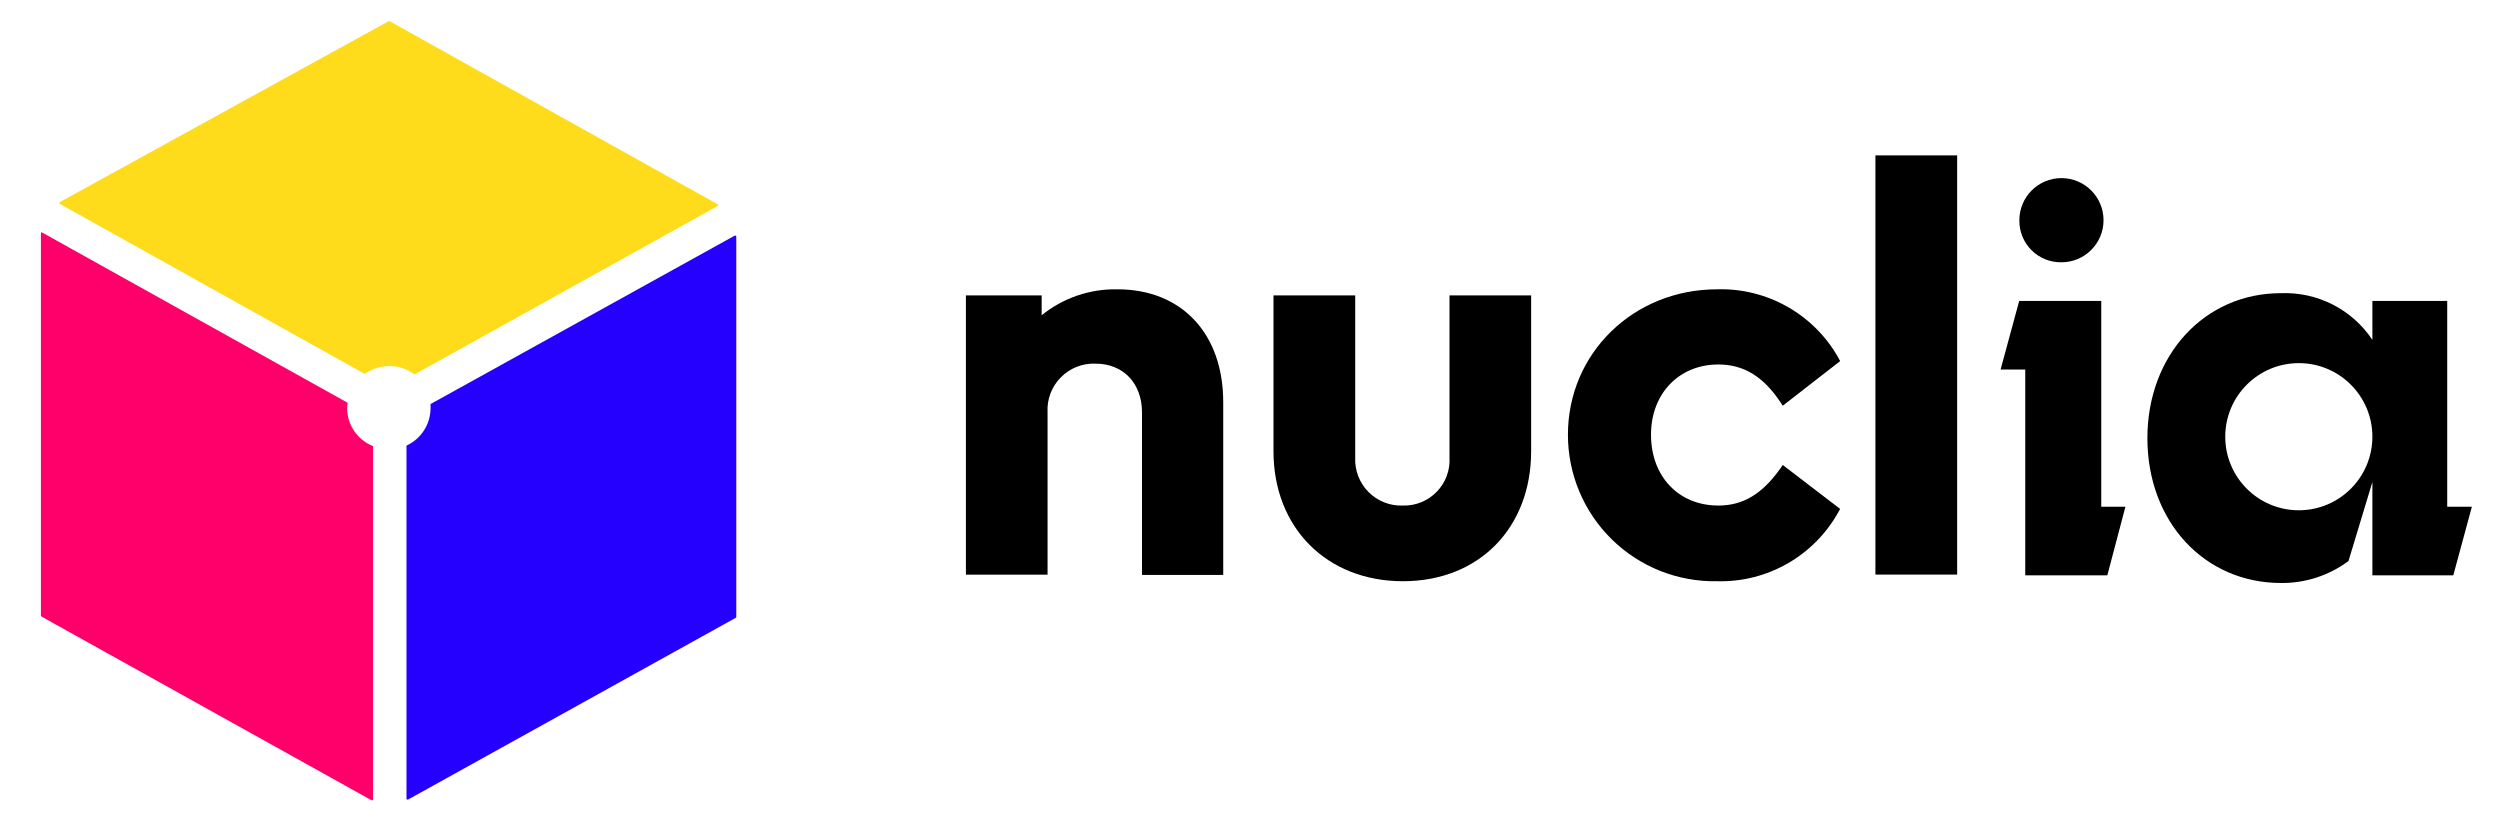
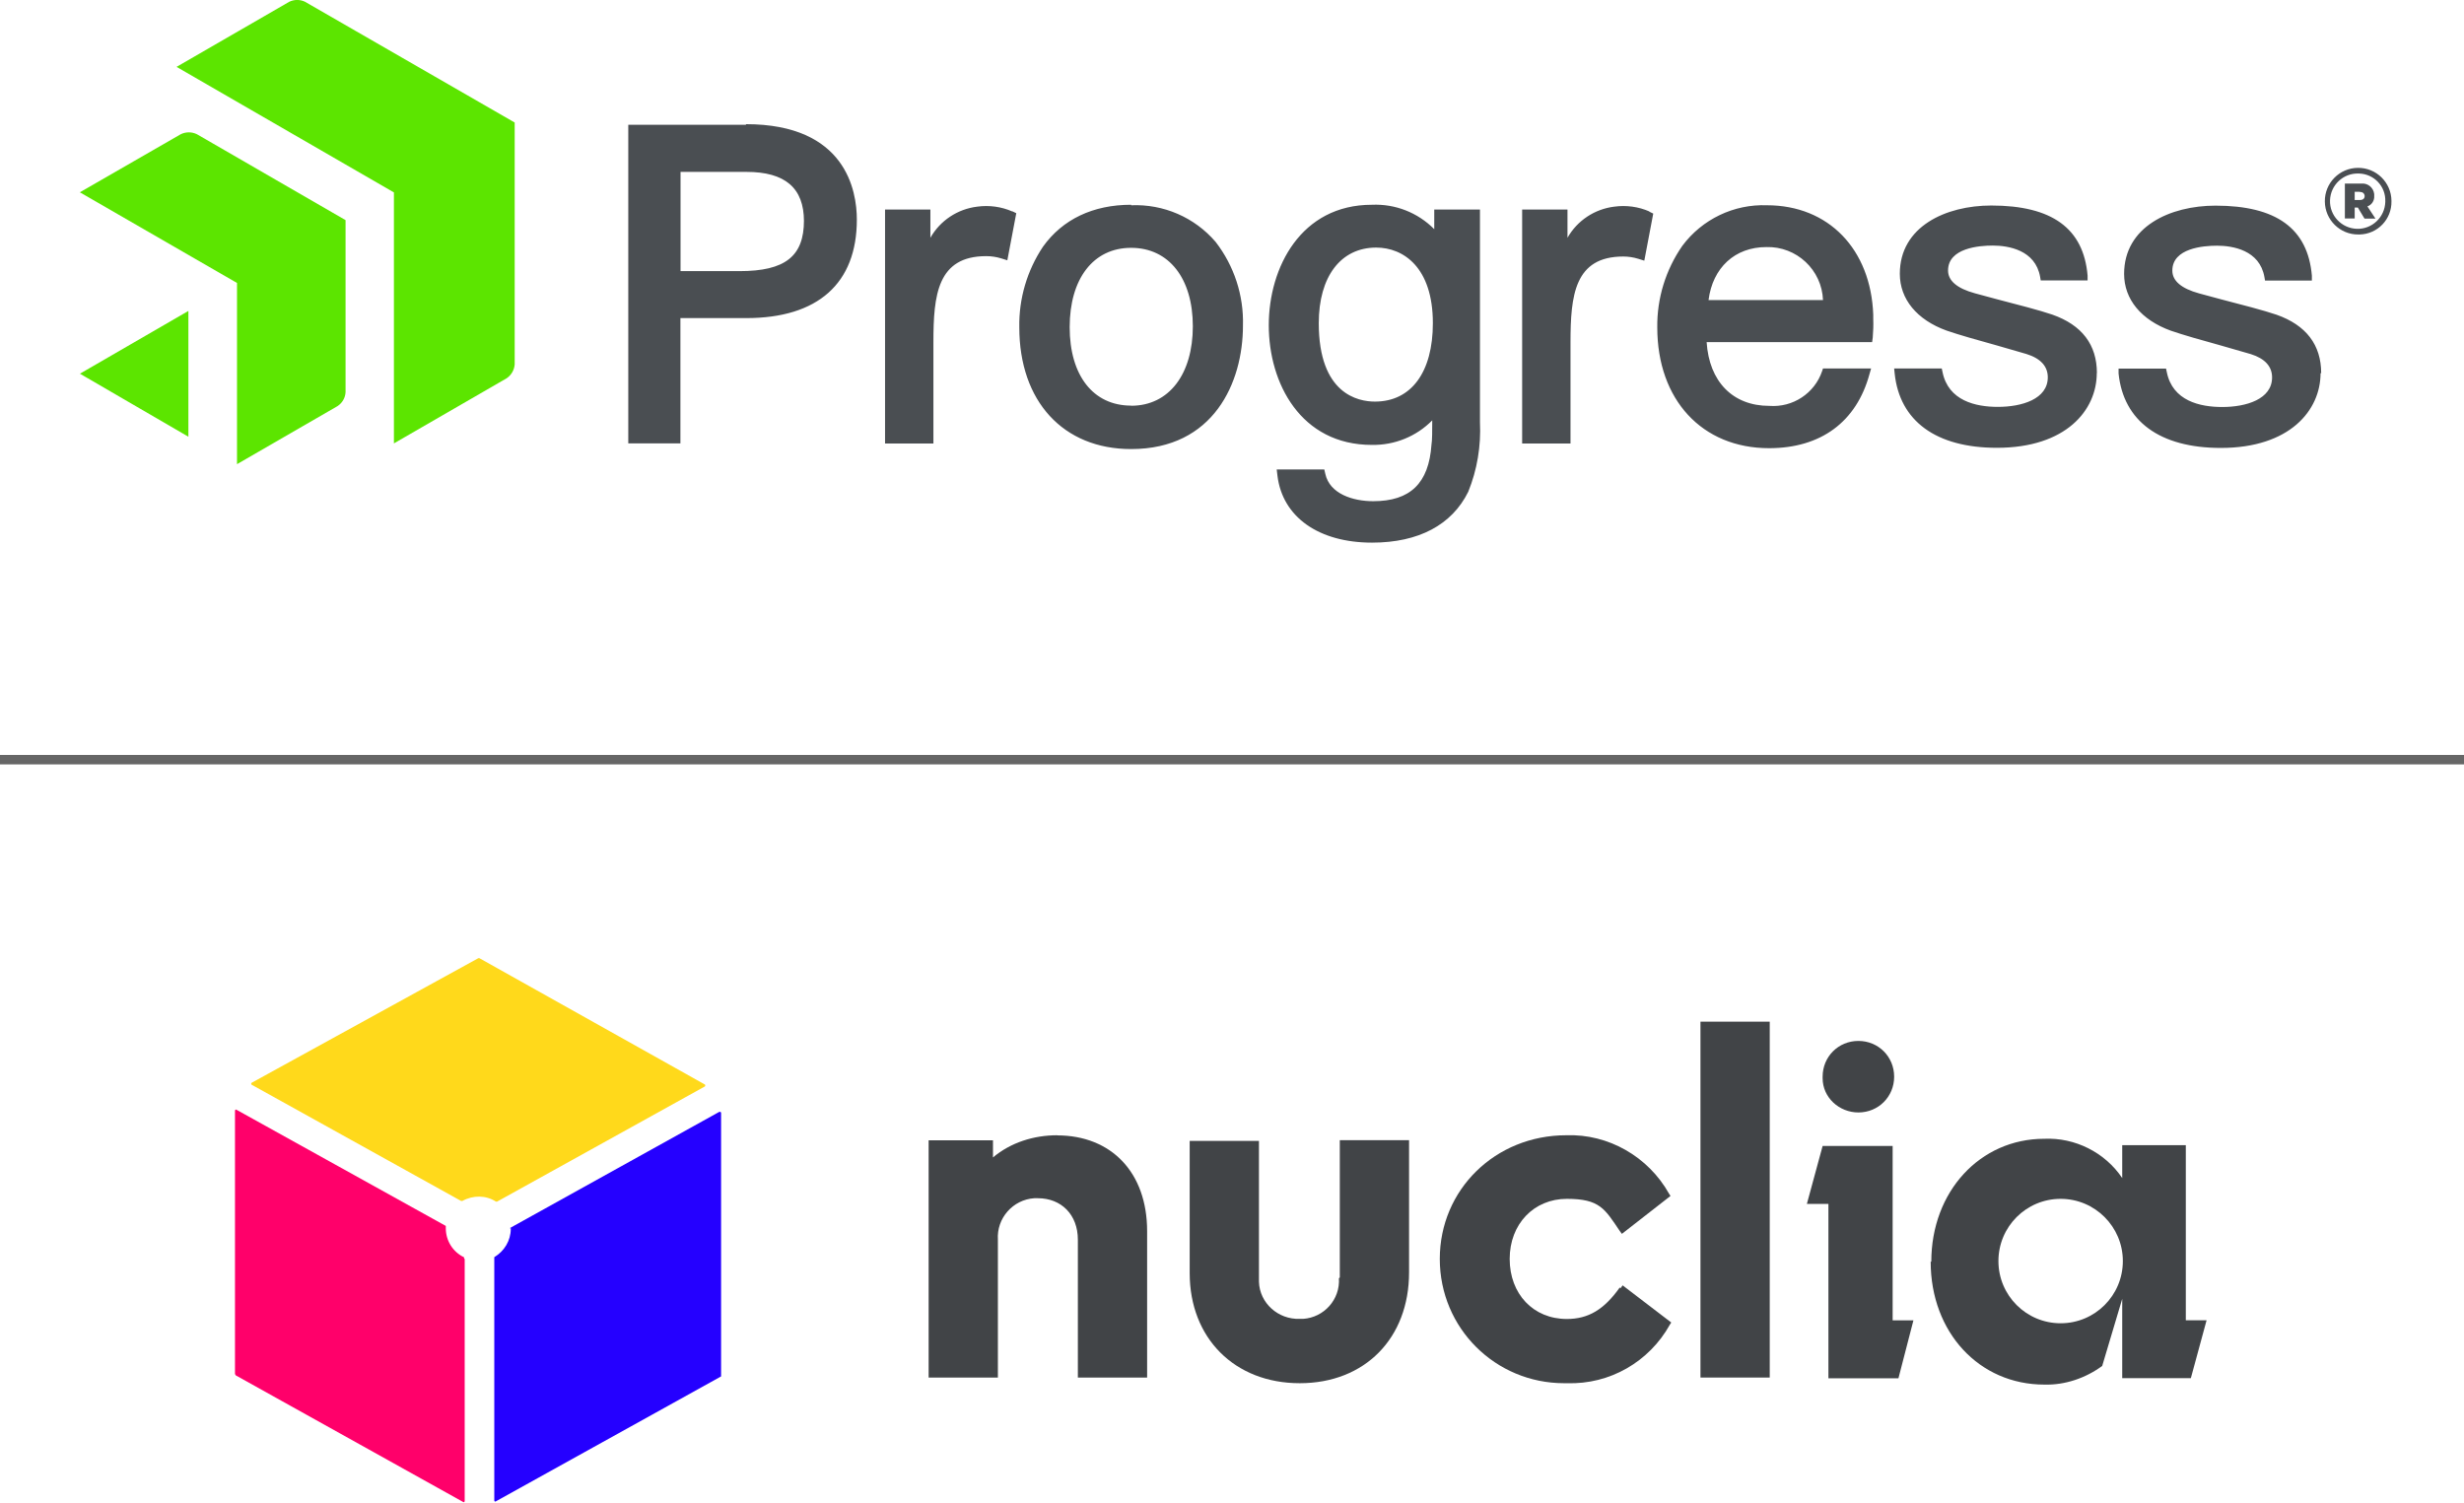
- <svg xmlns="http://www.w3.org/2000/svg" width="297" height="98" viewBox="0 0 297 98">
-   <path fill="#ff006a" d="M5,27.62,5,27.6l-.07,0a.14.14,0,0,0-.07.12V73.13a.15.15,0,0,0,.07.12L44.12,95.06a.1.1,0,0,0,.13,0,.12.12,0,0,0,.07-.11V53a4.86,4.86,0,0,1-3.08-4.55,3.81,3.81,0,0,1,.06-.6Z" />
-   <path fill="#2500ff" d="M48.29,52.94V94.86a.14.14,0,0,0,.07.12.12.12,0,0,0,.13,0L87.4,73.4a.15.15,0,0,0,.07-.12V28.09A.16.16,0,0,0,87.4,28a.14.14,0,0,0-.13,0L51.15,48v0a2.34,2.34,0,0,1,0,.39A4.92,4.92,0,0,1,48.29,52.94Z" />
-   <path fill="#ffdc1b" d="M46.29,2.52a.15.15,0,0,0-.13,0L7.12,24a.11.11,0,0,0-.07.11.13.13,0,0,0,.07.12l36.22,20.2a5,5,0,0,1,2.94-.94,4.76,4.76,0,0,1,2.95,1l36-20a.14.14,0,0,0,0-.24Z" />
-   <path d="M240.6,43.9h-2.93l2.21-8.15h9.75V60.2h2.87l-2.15,8.15H240.6Zm-.7-17.74a5,5,0,1,1,5,5A4.92,4.92,0,0,1,239.9,26.16Z" />
-   <path d="M255.11,52.05c0-9.85,6.78-17.22,15.85-17.22a12.46,12.46,0,0,1,10.88,5.55V35.75h8.89V60.2h2.93l-2.21,8.15h-9.61V57.26L279,66.65A13.19,13.19,0,0,1,271,69.26C261.89,69.26,255.11,62,255.11,52.05Zm26.73-.17a8.74,8.74,0,1,0-17.48,0,8.74,8.74,0,1,0,17.48,0Z" />
-   <path d="M132.75,34.37a13.88,13.88,0,0,0-9,3.08V35.09h-9V68.27h9.7V49a5.49,5.49,0,0,1,5.68-5.8c3.32,0,5.54,2.33,5.54,5.8v19.3h9.65V47.8C145.33,39.64,140.39,34.37,132.75,34.37Z" />
-   <path d="M172.2,54.32a5.4,5.4,0,0,1-5.55,5.74A5.46,5.46,0,0,1,161,54.32V35.09h-9.71V53.6c0,9.1,6.33,15.45,15.38,15.45S181.9,62.7,181.9,53.6V35.09h-9.7Z" />
-   <path d="M211.53,55.62c-2.17,3.07-4.45,4.44-7.39,4.44-4.72,0-8-3.46-8-8.41s3.38-8.35,8-8.35c3,0,5.34,1.42,7.38,4.49l.27.41,6.82-5.3-.18-.34A16,16,0,0,0,204,34.37c-9.94,0-17.73,7.59-17.73,17.28A17.39,17.39,0,0,0,204,69.05a16,16,0,0,0,14.42-8.25l.19-.34-6.82-5.22Z" />
-   <rect x="222.8" y="18.46" width="9.71" height="49.8" />
+ <svg xmlns="http://www.w3.org/2000/svg" id="Layer_2" data-name="Layer 2" viewBox="0 0 195.66 119.29">
+   <defs>
+     <style>
+       .cls-1 {
+         fill: #414447;
+       }
+ 
+       .cls-2 {
+         fill: #ffd91b;
+       }
+ 
+       .cls-3 {
+         fill: #2500ff;
+       }
+ 
+       .cls-4 {
+         fill: #666;
+       }
+ 
+       .cls-5 {
+         fill: #5ce500;
+       }
+ 
+       .cls-6 {
+         fill: #ff006a;
+       }
+ 
+       .cls-7 {
+         fill: #4a4e52;
+       }
+     </style>
+   </defs>
+   <g id="Layer_1-2" data-name="Layer 1">
+     <g>
+       <g>
+         <g>
+           <g>
+             <path class="cls-7" d="M59.24,9.91h-9.35v25.3h4.14v-9.95h5.23c5.69,0,8.78-2.76,8.78-7.82,0-2.28-.86-7.58-8.81-7.58M63.84,17.51c0,2.84-1.49,4.02-5.12,4.02h-4.68v-7.88h5.23c3.08,0,4.57,1.28,4.57,3.92M80.39,16.78l.31.15-.71,3.74-.48-.15c-.39-.12-.79-.18-1.2-.18-3.87,0-4.19,3.08-4.19,6.82v8.06h-3.84v-18.58h3.6v2.24c.78-1.37,2.16-2.28,3.72-2.47.94-.13,1.91,0,2.78.38M89.82,16.26c-3.02,0-5.44,1.15-7,3.33-1.26,1.89-1.92,4.12-1.88,6.4,0,5.87,3.48,9.67,8.88,9.67,6.55,0,8.88-5.28,8.88-9.8.07-2.4-.7-4.75-2.17-6.65-1.67-1.95-4.14-3.02-6.71-2.91M89.82,32.21c-3.01,0-4.88-2.39-4.88-6.23s1.87-6.3,4.88-6.3,4.9,2.44,4.9,6.23-1.88,6.31-4.9,6.31M130.97,16.81l.31.15-.71,3.74-.48-.15c-.39-.12-.79-.18-1.19-.18-3.87,0-4.19,3.08-4.19,6.82v8.03h-3.84v-18.58h3.6v2.24c.78-1.37,2.16-2.28,3.72-2.47.94-.13,1.91,0,2.78.38M144.76,29.26l-.07.21c-.6,1.77-2.33,2.9-4.19,2.76-2.91,0-4.78-1.93-4.98-5.06h13.14l.05-.37c.04-.49.06-.99.04-1.48v-.33c-.19-5.2-3.55-8.69-8.44-8.69-2.63-.1-5.15,1.11-6.72,3.22-1.32,1.9-2.02,4.17-1.99,6.48,0,5.74,3.55,9.59,8.88,9.59,4.11,0,6.94-2.09,7.97-5.88l.13-.45h-3.83ZM135.67,23.83c.33-2.57,2.09-4.21,4.59-4.21,2.4-.07,4.41,1.81,4.5,4.21h-9.09ZM113.88,18.19c-1.3-1.31-3.09-2.01-4.94-1.93-5.64,0-8.19,4.98-8.19,9.57s2.53,9.5,8.19,9.5c1.8.03,3.53-.67,4.79-1.95,0,.82,0,1.6-.06,1.93-.21,3.06-1.68,4.49-4.63,4.49-1.61,0-3.45-.58-3.8-2.17l-.08-.35h-3.78l.06.5c.4,3.28,3.28,5.31,7.51,5.31,3.71,0,6.35-1.42,7.64-4.04.71-1.75,1.02-3.63.93-5.52v-16.89h-3.63v1.56ZM109.18,31.89c-1.34,0-4.46-.6-4.46-6.23,0-3.7,1.75-6,4.56-6,2.17,0,4.5,1.58,4.5,6,0,3.9-1.72,6.23-4.6,6.23M166.5,29.62c0,2.96-2.45,5.94-7.93,5.94-4.84,0-7.73-2.13-8.12-5.91l-.04-.39h3.78l.06.28c.46,2.29,2.64,2.77,4.39,2.77,1.92,0,3.97-.62,3.97-2.35,0-.87-.57-1.5-1.7-1.85-.67-.2-1.49-.43-2.35-.68-1.49-.41-3.04-.85-3.99-1.18-2.35-.85-3.71-2.49-3.71-4.51,0-3.75,3.65-5.42,7.26-5.42,4.83,0,7.33,1.82,7.65,5.56v.39h-3.72l-.05-.29c-.38-2.13-2.52-2.48-3.76-2.48-1.07,0-3.55.19-3.55,1.98,0,.81.71,1.42,2.13,1.81.42.12,1.05.28,1.78.48,1.51.39,3.4.88,4.36,1.21,2.37.83,3.55,2.4,3.55,4.65M184.27,29.63c0,2.96-2.45,5.94-7.92,5.94-4.85,0-7.73-2.13-8.12-5.91v-.39h3.77l.06.28c.46,2.29,2.64,2.77,4.4,2.77,1.91,0,3.96-.62,3.96-2.35,0-.87-.57-1.5-1.69-1.85l-2.36-.68c-1.49-.41-3.04-.85-3.99-1.18-2.35-.85-3.71-2.49-3.71-4.51,0-3.75,3.65-5.42,7.26-5.42,4.83,0,7.33,1.82,7.65,5.56v.39h-3.72l-.05-.29c-.38-2.13-2.52-2.48-3.76-2.48-1.07,0-3.55.19-3.55,1.98,0,.81.71,1.42,2.13,1.81.42.12,1.05.28,1.78.48,1.51.39,3.4.88,4.36,1.21,2.36.83,3.55,2.4,3.55,4.65" />
+             <path class="cls-7" d="M187.28,18.62c-1.46.02-2.66-1.16-2.67-2.62-.02-1.46,1.16-2.66,2.62-2.67,1.46-.02,2.66,1.16,2.67,2.62,0,0,0,.02,0,.03.03,1.43-1.1,2.61-2.53,2.64-.03,0-.06,0-.09,0M187.28,13.78c-1.21-.04-2.22.92-2.26,2.13-.04,1.21.92,2.22,2.13,2.26s2.22-.92,2.26-2.13c0-.02,0-.04,0-.06.04-1.18-.89-2.16-2.07-2.2-.02,0-.04,0-.06,0M186.98,16.47v.88h-.78v-2.77h1.3c.51-.06.97.31,1.03.83,0,.05,0,.09,0,.14.03.37-.19.72-.54.84l.64.97h-.87l-.53-.88h-.25ZM187.41,15.23h-.43v.65h.43c.23,0,.36-.12.36-.31,0-.18-.14-.32-.32-.32-.02,0-.03,0-.05,0" />
+           </g>
+           <path class="cls-5" d="M40.87,28.93c-.03.45-.27.86-.64,1.11l-8.95,5.17V15.28L14.02,5.31,22.97.14c.4-.19.86-.19,1.25,0l16.65,9.59v19.19ZM27.44,17.48l-11.8-6.82c-.41-.2-.88-.2-1.29,0l-8.01,4.61,12.48,7.2v14.39l7.98-4.61c.38-.25.62-.66.64-1.11v-13.66ZM6.34,29.67l8.62,5.01v-9.99l-8.62,4.99Z" />
+         </g>
+         <rect class="cls-4" y="59.95" width="195.66" height=".75" />
+       </g>
+       <g>
+         <path class="cls-1" d="M145.13,95.6h-1.65l1.25-4.6h5.56v13.85h1.65l-1.19,4.6h-5.56v-13.85h-.06ZM144.73,85.5c0-1.59,1.25-2.84,2.84-2.84s2.84,1.25,2.84,2.84-1.25,2.84-2.84,2.84h0c-1.53,0-2.84-1.19-2.84-2.72v-.11Z" />
+         <path class="cls-1" d="M153.36,100.19c0-5.56,3.86-9.76,8.97-9.76,2.44-.11,4.82,1.08,6.19,3.12v-2.61h5.05v13.9h1.65l-1.25,4.6h-5.45v-6.3l-1.59,5.33c-1.31.96-2.95,1.53-4.6,1.48-5.16,0-9.02-4.14-9.02-9.76h.06ZM168.57,100.14c0-2.72-2.21-4.94-4.94-4.94s-4.94,2.21-4.94,4.94,2.21,4.94,4.94,4.94,4.94-2.21,4.94-4.94h0Z" />
+         <path class="cls-1" d="M83.96,90.15c-1.87,0-3.69.57-5.11,1.76v-1.36h-5.11v18.84h5.5v-10.95c-.11-1.7,1.19-3.18,2.89-3.29h.28c1.87,0,3.18,1.31,3.18,3.29v10.95h5.5v-11.63c0-4.65-2.84-7.6-7.15-7.6Z" />
+         <path class="cls-1" d="M106.32,101.5c.11,1.7-1.19,3.12-2.84,3.23h-.28c-1.7.06-3.18-1.25-3.23-2.95v-11.18h-5.5v10.5c0,5.16,3.57,8.74,8.74,8.74s8.68-3.57,8.68-8.8v-10.5h-5.5v10.9l-.06.06Z" />
+         <path class="cls-1" d="M128.62,102.24c-1.25,1.76-2.5,2.5-4.2,2.5-2.67,0-4.54-1.99-4.54-4.77s1.93-4.77,4.54-4.77,3.01.79,4.2,2.55l.17.23,3.86-3.01-.11-.17c-1.65-2.95-4.82-4.77-8.17-4.65-5.62,0-10.04,4.31-10.04,9.82s4.43,9.87,9.87,9.87h.23c3.4.11,6.53-1.7,8.17-4.65l.11-.17-3.86-2.95-.17.23-.06-.06Z" />
+         <rect class="cls-1" x="135.03" y="81.13" width="5.5" height="28.26" />
+         <path class="cls-2" d="M55.99,86.13l-17.92-10.04h-.09l-18.01,9.9s-.05.09,0,.14h0l16.65,9.24h.09c.84-.47,1.88-.47,2.67.05h.09l16.51-9.15s.05-.09,0-.14h0Z" />
+         <path class="cls-3" d="M40.56,97.53v.05c0,.94-.52,1.78-1.31,2.25v19.32s0,.09.09.09h0l17.92-9.94v-20.92s0-.09-.09-.09h-.05l-16.65,9.24h.09Z" />
+         <path class="cls-6" d="M36.9,99.97v19.23s0,.09-.09.09h0l-18.1-10.08s0-.05-.05-.09v-20.92s0-.09.09-.09h0l16.65,9.24v.19c0,.98.56,1.88,1.45,2.3v.09l.05.05Z" />
+       </g>
+     </g>
+   </g>
</svg>
